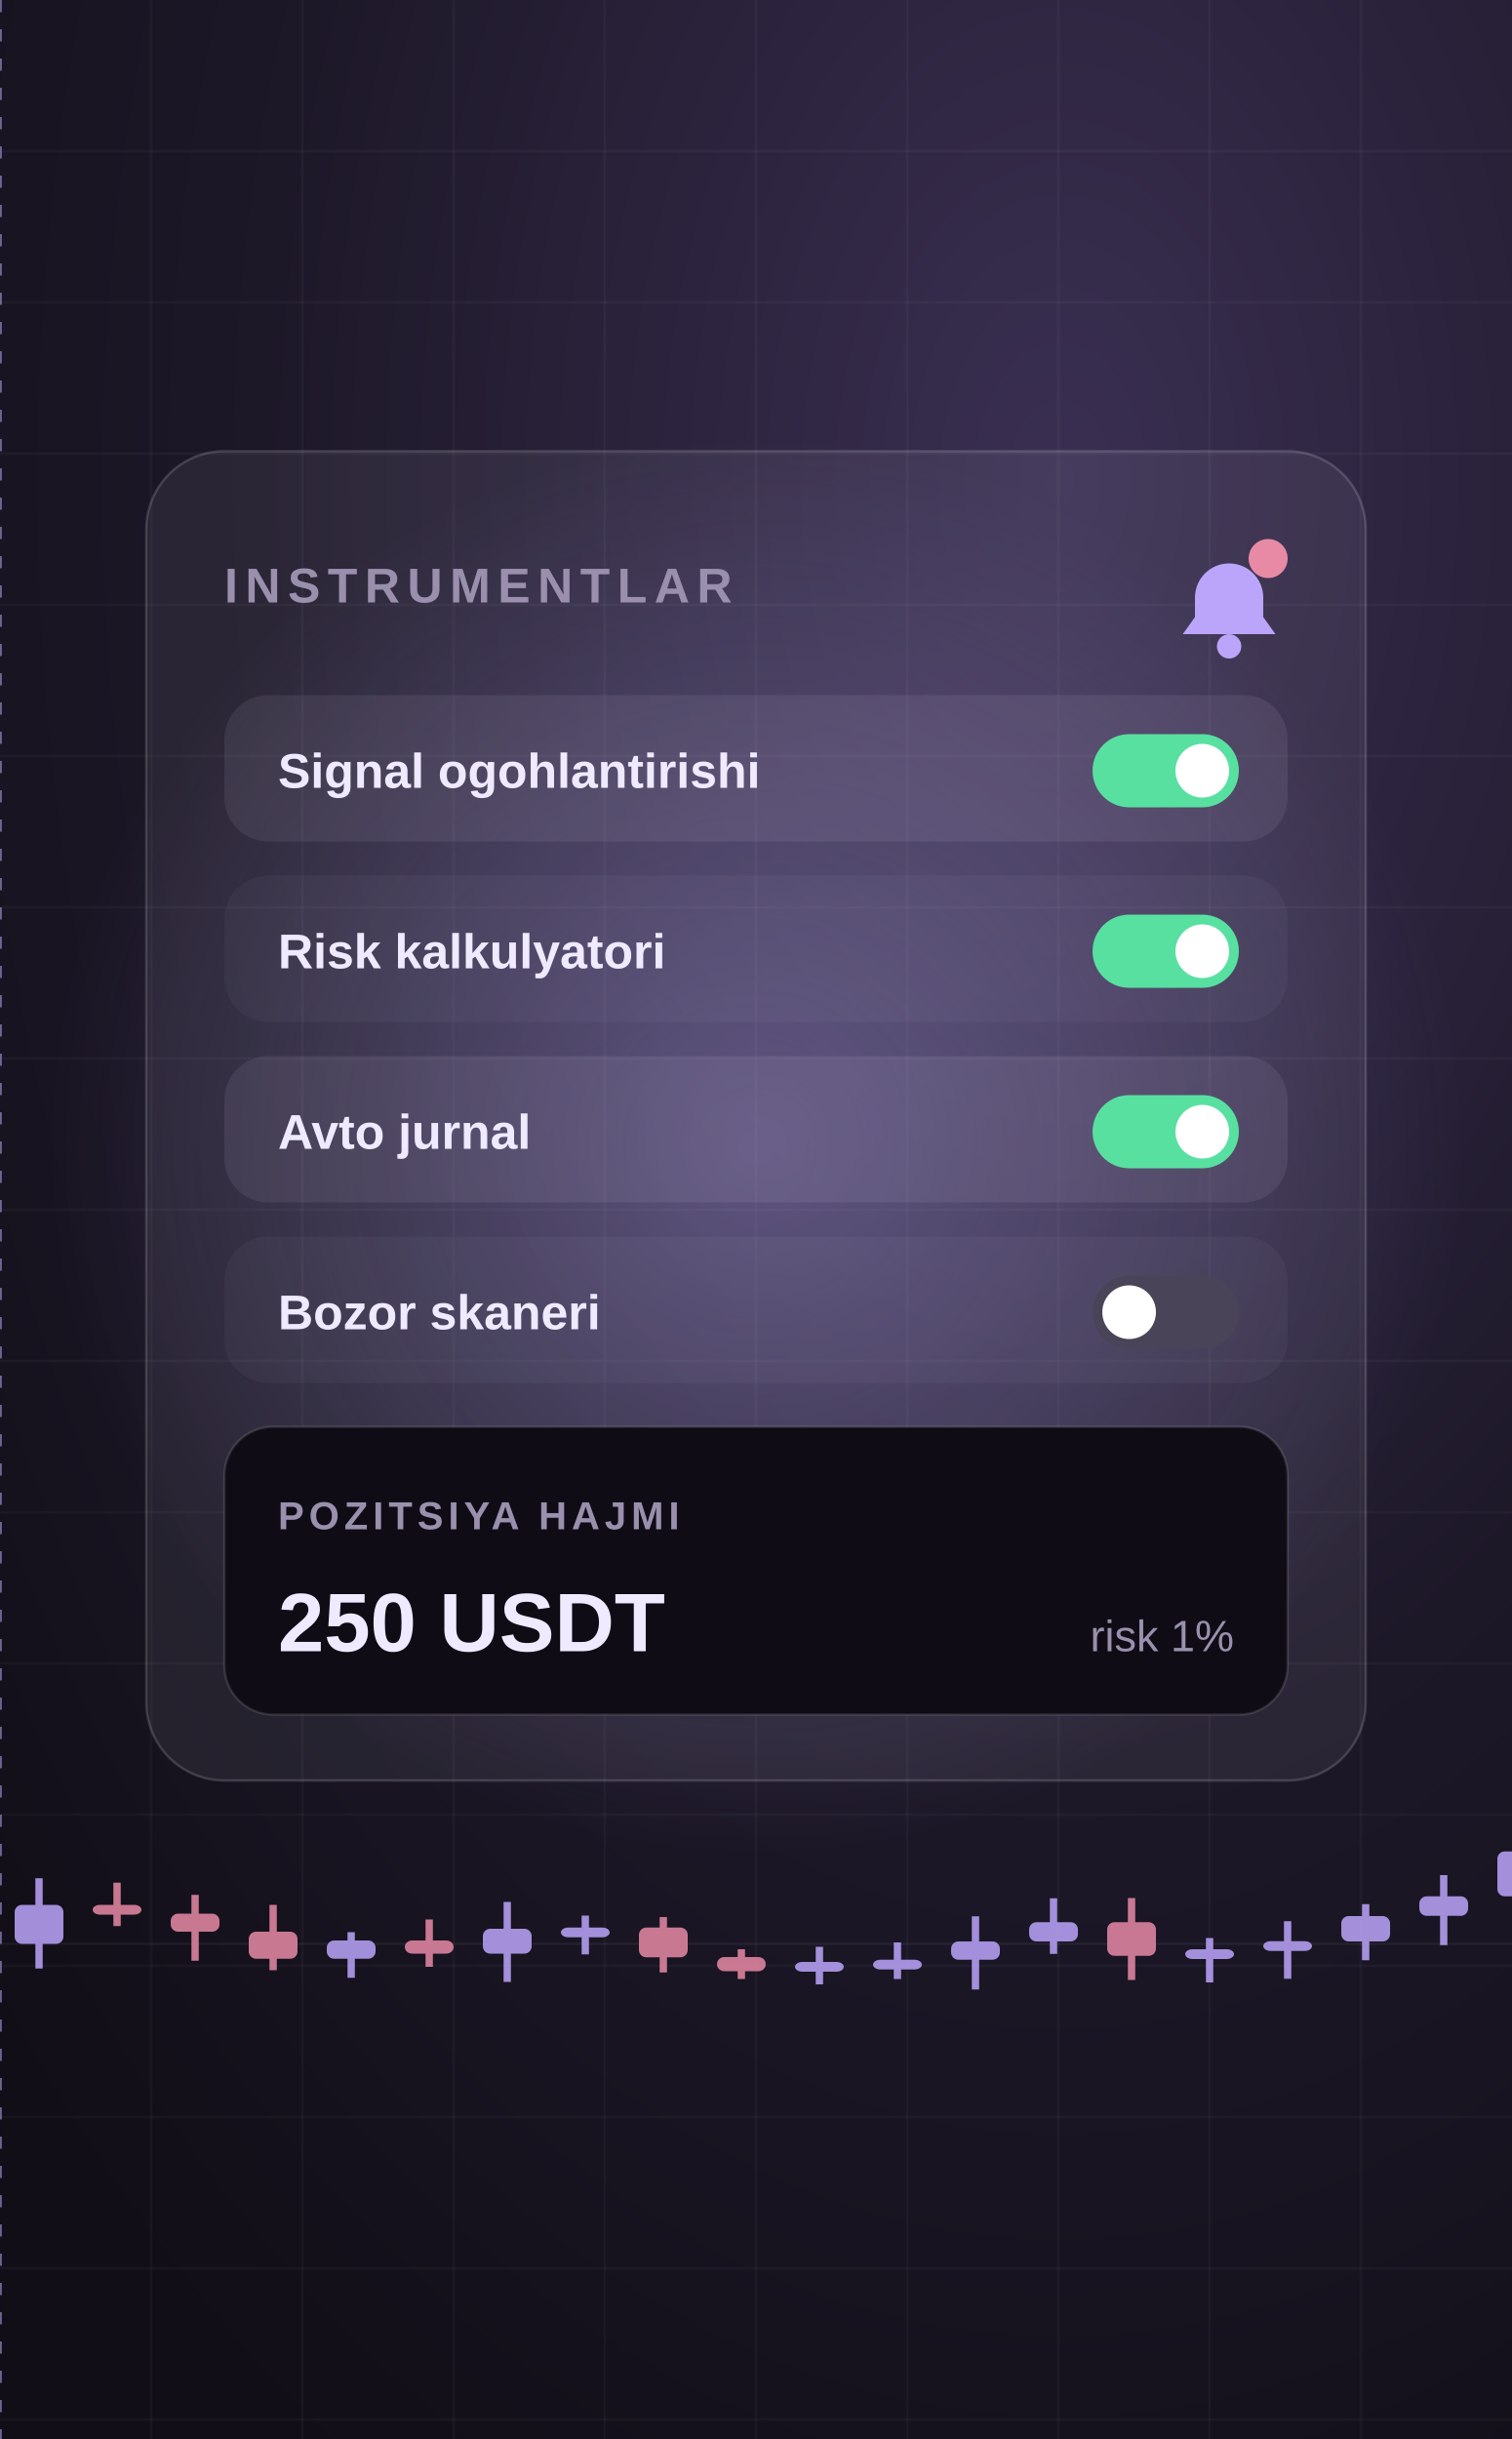
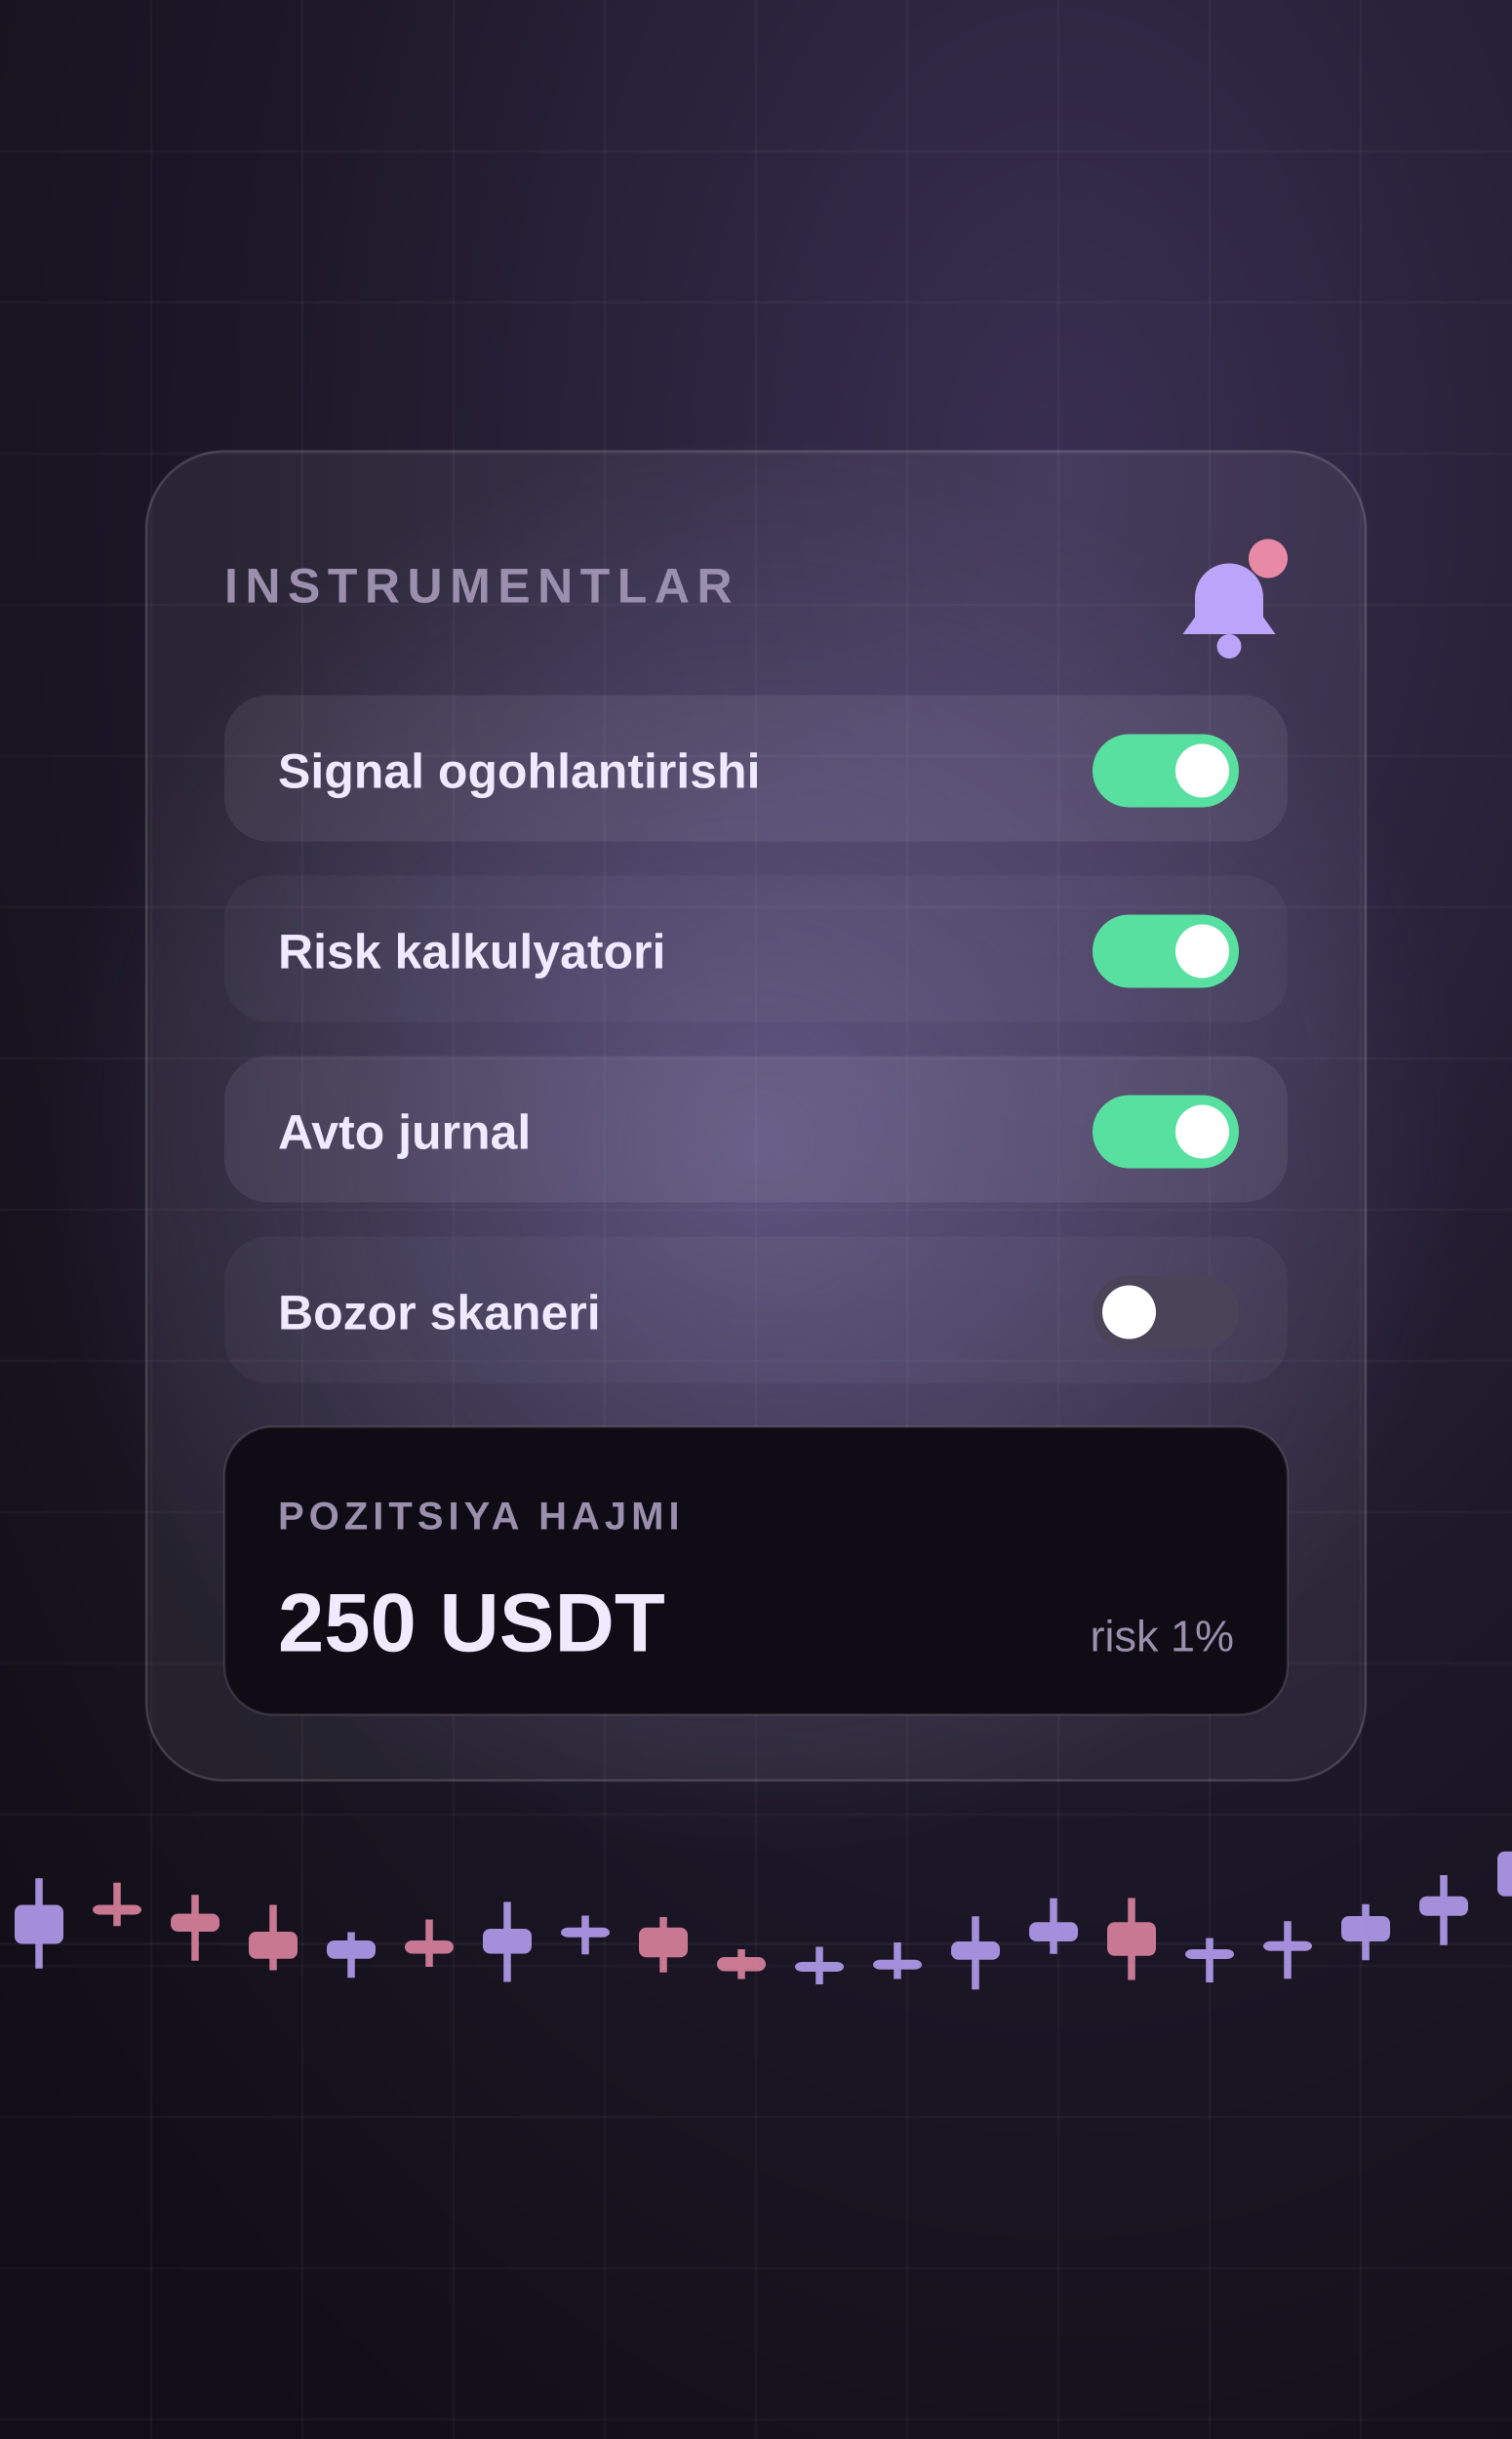
<svg xmlns="http://www.w3.org/2000/svg" width="620" height="1000" viewBox="0 0 620 1000">
  <style>
text{font-family:Arial,Helvetica,"Liberation Sans",sans-serif}
@keyframes grow{from{transform:scaleY(.05);opacity:0}to{transform:none;opacity:1}}
@keyframes live{0%,100%{transform:none}50%{transform:scaleY(1.4)}}
@keyframes flo{0%,100%{transform:translateY(0)}50%{transform:translateY(-6px)}}
@keyframes br{0%,100%{opacity:.7;transform:scale(1)}50%{opacity:1;transform:scale(1.1)}}
@keyframes march{to{stroke-dashoffset:-60}}
@keyframes draw{0%{stroke-dashoffset:1;opacity:1}38%{stroke-dashoffset:0}86%{stroke-dashoffset:0;opacity:1}96%{opacity:0}100%{stroke-dashoffset:1;opacity:0}}
@keyframes bob{0%,100%{transform:none}50%{transform:scaleY(.72)}}
@keyframes dp{0%,100%{transform:scale(1)}50%{transform:scale(1.18)}}
@keyframes hl{0%,100%{opacity:.35}50%{opacity:1}}
@keyframes rin{from{opacity:0;transform:translateX(-18px)}to{opacity:1;transform:none}}
@keyframes bobx{0%,100%{transform:none}50%{transform:scaleX(.78)}}
.row{animation:rin .8s cubic-bezier(.2,.8,.2,1) both}
.barx{transform-box:fill-box;animation:bobx 2.6s ease-in-out infinite}
.cd,.bar,.dot,.glow{transform-box:fill-box}
@keyframes form{0%{transform:scaleY(0);opacity:0}2%{opacity:1}9%{transform:scaleY(1);opacity:1}88%{transform:scaleY(1);opacity:1}96%,100%{transform:scaleY(1);opacity:0}}
.cd{animation:form 9s cubic-bezier(.25,.8,.25,1) infinite both}
@keyframes stream{to{transform:translateX(-640px)}}
.stream{animation:stream 8s linear infinite}
@keyframes scan{from{transform:translateX(-90px)}to{transform:translateX(710px)}}
.scan{animation:scan 6.5s cubic-bezier(.45,0,.55,1) infinite}
.chip{animation:flo 4.5s ease-in-out infinite}
.glow{transform-origin:50% 50%;animation:br 6s ease-in-out infinite}
.dash{animation:march 3.2s linear infinite}
.draw{stroke-dasharray:1;stroke-dashoffset:1;animation:draw 8s cubic-bezier(.4,0,.2,1) .3s infinite}
.bar{transform-origin:50% 100%;animation:bob 2.4s ease-in-out infinite}
.dot{transform-origin:50% 50%;animation:dp 2.2s ease-in-out infinite}
.hl{animation:hl 2.2s ease-in-out infinite}
@keyframes needle{0%,100%{transform:rotate(-62deg)}45%{transform:rotate(58deg)}70%{transform:rotate(20deg)}}
.needle{transform-origin:240px 280px;animation:needle 3.6s cubic-bezier(.5,0,.5,1) infinite}
@media (prefers-reduced-motion:reduce){*{animation:none!important}.draw{stroke-dasharray:none;stroke-dashoffset:0}.scan,.mdot{display:none}}
</style>
  <clipPath id="vb">
    <rect width="620" height="1000" />
  </clipPath>
  <g clip-path="url(#vb)">
    <defs>
      <radialGradient id="bg" cx="70%" cy="20%" r="95%">
        <stop offset="0" stop-color="#3a2f52" />
        <stop offset=".55" stop-color="#1d1828" />
        <stop offset="1" stop-color="#110e17" />
      </radialGradient>
      <radialGradient id="glow" cx="50%" cy="50%" r="50%">
        <stop offset="0" stop-color="#a697eb" stop-opacity=".35" />
        <stop offset="1" stop-color="#a697eb" stop-opacity="0" />
      </radialGradient>
      <linearGradient id="scanG" x1="0" y1="0" x2="1" y2="0">
        <stop offset="0" stop-color="#bba5fa" stop-opacity="0" />
        <stop offset="1" stop-color="#bba5fa" stop-opacity=".2" />
      </linearGradient>
      <linearGradient id="fadeUp" x1="0" y1="0" x2="0" y2="1">
        <stop offset="0" stop-color="#bba5fa" stop-opacity=".35" />
        <stop offset="1" stop-color="#bba5fa" stop-opacity="0" />
      </linearGradient>
    </defs>
    <rect width="620" height="1000" fill="url(#bg)" />
    <line x1="62" y1="0" x2="62" y2="1000" stroke="#fff" stroke-opacity=".035" />
    <line x1="124" y1="0" x2="124" y2="1000" stroke="#fff" stroke-opacity=".035" />
    <line x1="186" y1="0" x2="186" y2="1000" stroke="#fff" stroke-opacity=".035" />
    <line x1="248" y1="0" x2="248" y2="1000" stroke="#fff" stroke-opacity=".035" />
    <line x1="310" y1="0" x2="310" y2="1000" stroke="#fff" stroke-opacity=".035" />
    <line x1="372" y1="0" x2="372" y2="1000" stroke="#fff" stroke-opacity=".035" />
    <line x1="434" y1="0" x2="434" y2="1000" stroke="#fff" stroke-opacity=".035" />
    <line x1="496" y1="0" x2="496" y2="1000" stroke="#fff" stroke-opacity=".035" />
    <line x1="558" y1="0" x2="558" y2="1000" stroke="#fff" stroke-opacity=".035" />
    <line x1="0" y1="62" x2="620" y2="62" stroke="#fff" stroke-opacity=".035" />
    <line x1="0" y1="124" x2="620" y2="124" stroke="#fff" stroke-opacity=".035" />
    <line x1="0" y1="186" x2="620" y2="186" stroke="#fff" stroke-opacity=".035" />
    <line x1="0" y1="248" x2="620" y2="248" stroke="#fff" stroke-opacity=".035" />
    <line x1="0" y1="310" x2="620" y2="310" stroke="#fff" stroke-opacity=".035" />
    <line x1="0" y1="372" x2="620" y2="372" stroke="#fff" stroke-opacity=".035" />
    <line x1="0" y1="434" x2="620" y2="434" stroke="#fff" stroke-opacity=".035" />
    <line x1="0" y1="496" x2="620" y2="496" stroke="#fff" stroke-opacity=".035" />
    <line x1="0" y1="558" x2="620" y2="558" stroke="#fff" stroke-opacity=".035" />
    <line x1="0" y1="620" x2="620" y2="620" stroke="#fff" stroke-opacity=".035" />
    <line x1="0" y1="682" x2="620" y2="682" stroke="#fff" stroke-opacity=".035" />
    <line x1="0" y1="744" x2="620" y2="744" stroke="#fff" stroke-opacity=".035" />
    <line x1="0" y1="806" x2="620" y2="806" stroke="#fff" stroke-opacity=".035" />
    <line x1="0" y1="868" x2="620" y2="868" stroke="#fff" stroke-opacity=".035" />
    <line x1="0" y1="930" x2="620" y2="930" stroke="#fff" stroke-opacity=".035" />
    <line x1="0" y1="992" x2="620" y2="992" stroke="#fff" stroke-opacity=".035" />
    <circle class="glow" cx="310" cy="470" r="290" fill="url(#glow)" />
    <g transform="translate(60 185)">
      <rect width="500" height="545" rx="32" fill="#efeaff" fill-opacity=".07" stroke="#fff" stroke-opacity=".16" />
      <text x="32" y="62" font-size="20" font-weight="700" fill="#9a90ad" letter-spacing="3">INSTRUMENTLAR</text>
      <g transform="translate(430 34)">
        <path d="M0 26 a14 14 0 0 1 28 0 v8 l5 7 h-38 l5 -7z" fill="#bba5fa" />
        <circle cx="14" cy="46" r="5" fill="#bba5fa" />
        <circle class="dot" cx="30" cy="10" r="8" fill="#e88aa6" />
      </g>
      <g transform="translate(32 100)">
        <g class="row" style="animation-delay:200ms">
          <rect width="436" height="60" rx="18" fill="#efeaff" fill-opacity="0.08" />
          <text x="22" y="38" font-size="20" font-weight="700" fill="#efeaff">Signal ogohlantirishi</text>
          <rect x="356" y="16" width="60" height="30" rx="15" fill="#58e0a0" />
          <circle cx="401" cy="31" r="11" fill="#fff" />
        </g>
      </g>
      <g transform="translate(32 174)">
        <g class="row" style="animation-delay:340ms">
          <rect width="436" height="60" rx="18" fill="#efeaff" fill-opacity="0.04" />
          <text x="22" y="38" font-size="20" font-weight="700" fill="#efeaff">Risk kalkulyatori</text>
          <rect x="356" y="16" width="60" height="30" rx="15" fill="#58e0a0" />
          <circle cx="401" cy="31" r="11" fill="#fff" />
        </g>
      </g>
      <g transform="translate(32 248)">
        <g class="row" style="animation-delay:480ms">
          <rect width="436" height="60" rx="18" fill="#efeaff" fill-opacity="0.08" />
          <text x="22" y="38" font-size="20" font-weight="700" fill="#efeaff">Avto jurnal</text>
          <rect x="356" y="16" width="60" height="30" rx="15" fill="#58e0a0" />
          <circle cx="401" cy="31" r="11" fill="#fff" />
        </g>
      </g>
      <g transform="translate(32 322)">
        <g class="row" style="animation-delay:620ms">
          <rect width="436" height="60" rx="18" fill="#efeaff" fill-opacity="0.04" />
          <text x="22" y="38" font-size="20" font-weight="700" fill="#efeaff">Bozor skaneri</text>
          <rect x="356" y="16" width="60" height="30" rx="15" fill="#4a4458">
            <animate attributeName="fill" values="#4a4458;#58e0a0;#58e0a0;#4a4458;#4a4458" keyTimes="0;.15;.6;.75;1" dur="4s" repeatCount="indefinite" />
          </rect>
          <circle cx="371" cy="31" r="11" fill="#fff">
            <animate attributeName="cx" values="371;401;401;371;371" keyTimes="0;.15;.6;.75;1" dur="4s" repeatCount="indefinite" />
          </circle>
        </g>
      </g>
      <g transform="translate(32 400)">
        <rect width="436" height="118" rx="20" fill="#0f0c15" stroke="#fff" stroke-opacity=".12" />
        <text x="22" y="42" font-size="16" font-weight="700" fill="#9a90ad" letter-spacing="2">POZITSIYA HAJMI</text>
        <text x="22" y="92" font-size="34" font-weight="800" fill="#efeaff">250 USDT</text>
        <text x="414" y="92" text-anchor="end" font-size="18" fill="#9a90ad">risk 1%</text>
      </g>
    </g>
    <g transform="translate(0 742)" opacity=".85">
      <line x1="0" x2="1240" y1="55" y2="55" stroke="#fff" stroke-opacity=".06" />
      <g class="stream">
        <g>
          <line x1="16" x2="16" y1="28.1" y2="65.1" stroke="#bba5fa" stroke-width="3" />
          <rect x="6" y="39.0" width="20" height="16.0" rx="3" fill="#bba5fa" />
        </g>
        <g>
          <line x1="48" x2="48" y1="29.9" y2="47.7" stroke="#e88aa6" stroke-width="3" />
          <rect x="38" y="39.0" width="20" height="4.0" rx="3" fill="#e88aa6" />
        </g>
        <g>
          <line x1="80" x2="80" y1="34.9" y2="61.9" stroke="#e88aa6" stroke-width="3" />
          <rect x="70" y="42.6" width="20" height="7.4" rx="3" fill="#e88aa6" />
        </g>
        <g>
          <line x1="112" x2="112" y1="39.0" y2="65.8" stroke="#e88aa6" stroke-width="3" />
          <rect x="102" y="50.0" width="20" height="11.1" rx="3" fill="#e88aa6" />
        </g>
        <g>
          <line x1="144" x2="144" y1="50.2" y2="68.9" stroke="#bba5fa" stroke-width="3" />
          <rect x="134" y="53.6" width="20" height="7.5" rx="3" fill="#bba5fa" />
        </g>
        <g>
          <line x1="176" x2="176" y1="45.0" y2="64.4" stroke="#e88aa6" stroke-width="3" />
          <rect x="166" y="53.6" width="20" height="5.4" rx="3" fill="#e88aa6" />
        </g>
        <g>
          <line x1="208" x2="208" y1="37.8" y2="70.6" stroke="#bba5fa" stroke-width="3" />
          <rect x="198" y="48.8" width="20" height="10.2" rx="3" fill="#bba5fa" />
        </g>
        <g>
          <line x1="240" x2="240" y1="43.4" y2="59.3" stroke="#bba5fa" stroke-width="3" />
          <rect x="230" y="48.3" width="20" height="4.0" rx="3" fill="#bba5fa" />
        </g>
        <g>
          <line x1="272" x2="272" y1="44.0" y2="66.7" stroke="#e88aa6" stroke-width="3" />
          <rect x="262" y="48.3" width="20" height="12.2" rx="3" fill="#e88aa6" />
        </g>
        <g>
          <line x1="304" x2="304" y1="57.2" y2="69.4" stroke="#e88aa6" stroke-width="3" />
          <rect x="294" y="60.4" width="20" height="5.8" rx="3" fill="#e88aa6" />
        </g>
        <g>
          <line x1="336" x2="336" y1="56.2" y2="71.6" stroke="#bba5fa" stroke-width="3" />
          <rect x="326" y="62.4" width="20" height="4.0" rx="3" fill="#bba5fa" />
        </g>
        <g>
          <line x1="368" x2="368" y1="54.4" y2="69.4" stroke="#bba5fa" stroke-width="3" />
          <rect x="358" y="61.5" width="20" height="4.0" rx="3" fill="#bba5fa" />
        </g>
        <g>
          <line x1="400" x2="400" y1="43.7" y2="73.7" stroke="#bba5fa" stroke-width="3" />
          <rect x="390" y="54.0" width="20" height="7.5" rx="3" fill="#bba5fa" />
        </g>
        <g>
          <line x1="432" x2="432" y1="36.3" y2="59.1" stroke="#bba5fa" stroke-width="3" />
          <rect x="422" y="46.1" width="20" height="7.9" rx="3" fill="#bba5fa" />
        </g>
        <g>
          <line x1="464" x2="464" y1="36.2" y2="69.8" stroke="#e88aa6" stroke-width="3" />
          <rect x="454" y="46.1" width="20" height="13.8" rx="3" fill="#e88aa6" />
        </g>
        <g>
          <line x1="496" x2="496" y1="52.6" y2="70.8" stroke="#bba5fa" stroke-width="3" />
          <rect x="486" y="57.2" width="20" height="4.0" rx="3" fill="#bba5fa" />
        </g>
        <g>
          <line x1="528" x2="528" y1="45.7" y2="69.3" stroke="#bba5fa" stroke-width="3" />
          <rect x="518" y="53.9" width="20" height="4.0" rx="3" fill="#bba5fa" />
        </g>
        <g>
          <line x1="560" x2="560" y1="38.7" y2="61.7" stroke="#bba5fa" stroke-width="3" />
          <rect x="550" y="43.6" width="20" height="10.4" rx="3" fill="#bba5fa" />
        </g>
        <g>
          <line x1="592" x2="592" y1="26.8" y2="55.5" stroke="#bba5fa" stroke-width="3" />
          <rect x="582" y="35.5" width="20" height="8.0" rx="3" fill="#bba5fa" />
        </g>
        <g>
          <line x1="624" x2="624" y1="13.1" y2="44.4" stroke="#bba5fa" stroke-width="3" />
          <rect x="614" y="17.1" width="20" height="18.4" rx="3" fill="#bba5fa" />
        </g>
        <g transform="translate(640 0)">
          <g>
            <line x1="16" x2="16" y1="28.1" y2="65.1" stroke="#bba5fa" stroke-width="3" />
            <rect x="6" y="39.0" width="20" height="16.0" rx="3" fill="#bba5fa" />
          </g>
          <g>
            <line x1="48" x2="48" y1="29.9" y2="47.7" stroke="#e88aa6" stroke-width="3" />
            <rect x="38" y="39.0" width="20" height="4.0" rx="3" fill="#e88aa6" />
          </g>
          <g>
            <line x1="80" x2="80" y1="34.9" y2="61.9" stroke="#e88aa6" stroke-width="3" />
            <rect x="70" y="42.6" width="20" height="7.4" rx="3" fill="#e88aa6" />
          </g>
          <g>
            <line x1="112" x2="112" y1="39.0" y2="65.8" stroke="#e88aa6" stroke-width="3" />
            <rect x="102" y="50.0" width="20" height="11.1" rx="3" fill="#e88aa6" />
          </g>
          <g>
            <line x1="144" x2="144" y1="50.2" y2="68.9" stroke="#bba5fa" stroke-width="3" />
            <rect x="134" y="53.6" width="20" height="7.5" rx="3" fill="#bba5fa" />
          </g>
          <g>
            <line x1="176" x2="176" y1="45.0" y2="64.4" stroke="#e88aa6" stroke-width="3" />
            <rect x="166" y="53.6" width="20" height="5.4" rx="3" fill="#e88aa6" />
          </g>
          <g>
            <line x1="208" x2="208" y1="37.8" y2="70.6" stroke="#bba5fa" stroke-width="3" />
            <rect x="198" y="48.8" width="20" height="10.2" rx="3" fill="#bba5fa" />
          </g>
          <g>
            <line x1="240" x2="240" y1="43.4" y2="59.3" stroke="#bba5fa" stroke-width="3" />
            <rect x="230" y="48.3" width="20" height="4.0" rx="3" fill="#bba5fa" />
          </g>
          <g>
            <line x1="272" x2="272" y1="44.0" y2="66.7" stroke="#e88aa6" stroke-width="3" />
            <rect x="262" y="48.3" width="20" height="12.2" rx="3" fill="#e88aa6" />
          </g>
          <g>
            <line x1="304" x2="304" y1="57.2" y2="69.4" stroke="#e88aa6" stroke-width="3" />
            <rect x="294" y="60.4" width="20" height="5.8" rx="3" fill="#e88aa6" />
          </g>
          <g>
            <line x1="336" x2="336" y1="56.2" y2="71.6" stroke="#bba5fa" stroke-width="3" />
            <rect x="326" y="62.4" width="20" height="4.0" rx="3" fill="#bba5fa" />
          </g>
          <g>
            <line x1="368" x2="368" y1="54.4" y2="69.4" stroke="#bba5fa" stroke-width="3" />
            <rect x="358" y="61.5" width="20" height="4.0" rx="3" fill="#bba5fa" />
          </g>
          <g>
            <line x1="400" x2="400" y1="43.7" y2="73.7" stroke="#bba5fa" stroke-width="3" />
            <rect x="390" y="54.0" width="20" height="7.5" rx="3" fill="#bba5fa" />
          </g>
          <g>
            <line x1="432" x2="432" y1="36.3" y2="59.1" stroke="#bba5fa" stroke-width="3" />
            <rect x="422" y="46.1" width="20" height="7.9" rx="3" fill="#bba5fa" />
          </g>
          <g>
            <line x1="464" x2="464" y1="36.2" y2="69.8" stroke="#e88aa6" stroke-width="3" />
            <rect x="454" y="46.1" width="20" height="13.8" rx="3" fill="#e88aa6" />
          </g>
          <g>
            <line x1="496" x2="496" y1="52.6" y2="70.8" stroke="#bba5fa" stroke-width="3" />
            <rect x="486" y="57.2" width="20" height="4.0" rx="3" fill="#bba5fa" />
          </g>
          <g>
            <line x1="528" x2="528" y1="45.7" y2="69.3" stroke="#bba5fa" stroke-width="3" />
            <rect x="518" y="53.9" width="20" height="4.0" rx="3" fill="#bba5fa" />
          </g>
          <g>
            <line x1="560" x2="560" y1="38.7" y2="61.7" stroke="#bba5fa" stroke-width="3" />
            <rect x="550" y="43.6" width="20" height="10.4" rx="3" fill="#bba5fa" />
          </g>
          <g>
            <line x1="592" x2="592" y1="26.8" y2="55.5" stroke="#bba5fa" stroke-width="3" />
            <rect x="582" y="35.5" width="20" height="8.0" rx="3" fill="#bba5fa" />
          </g>
          <g>
            <line x1="624" x2="624" y1="13.1" y2="44.4" stroke="#bba5fa" stroke-width="3" />
            <rect x="614" y="17.1" width="20" height="18.4" rx="3" fill="#bba5fa" />
          </g>
        </g>
      </g>
    </g>
-     <g class="scan">
-       <rect x="-70" y="0" width="70" height="1000" fill="url(#scanG)" />
-       <line x1="0" y1="0" x2="0" y2="1000" stroke="#bba5fa" stroke-opacity=".55" stroke-width="1.5" stroke-dasharray="5 7" />
-     </g>
  </g>
</svg>
